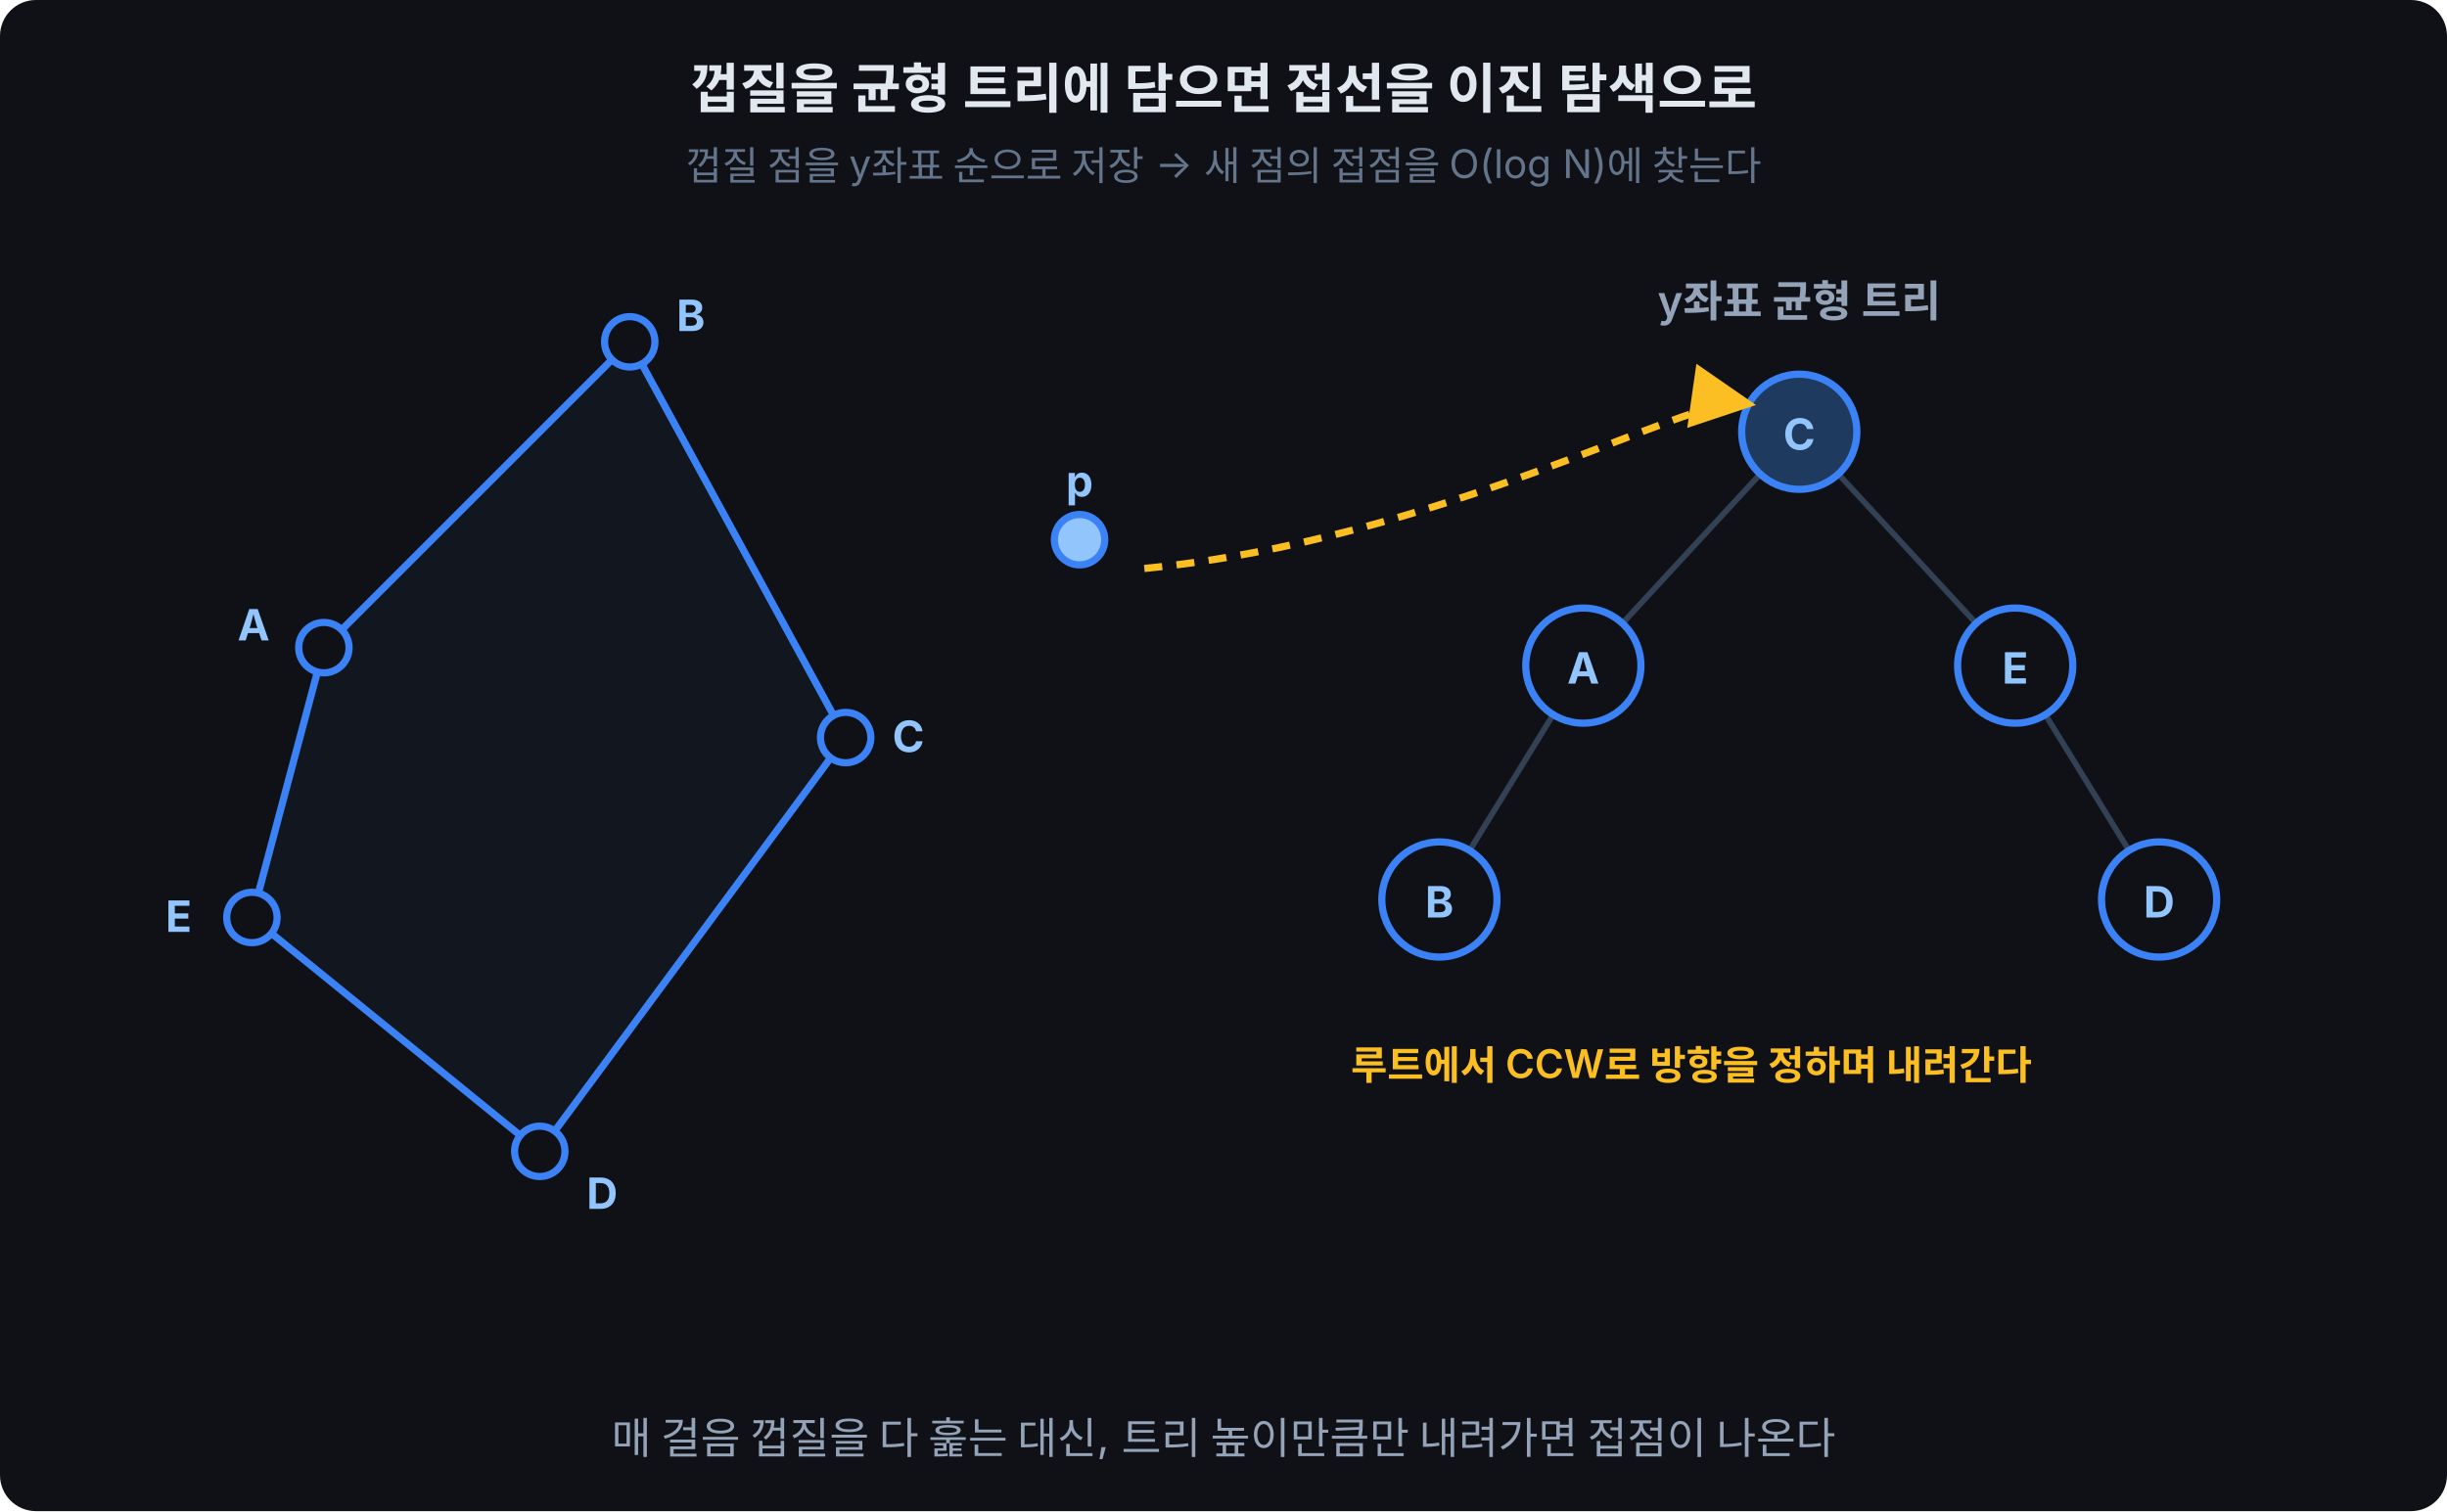
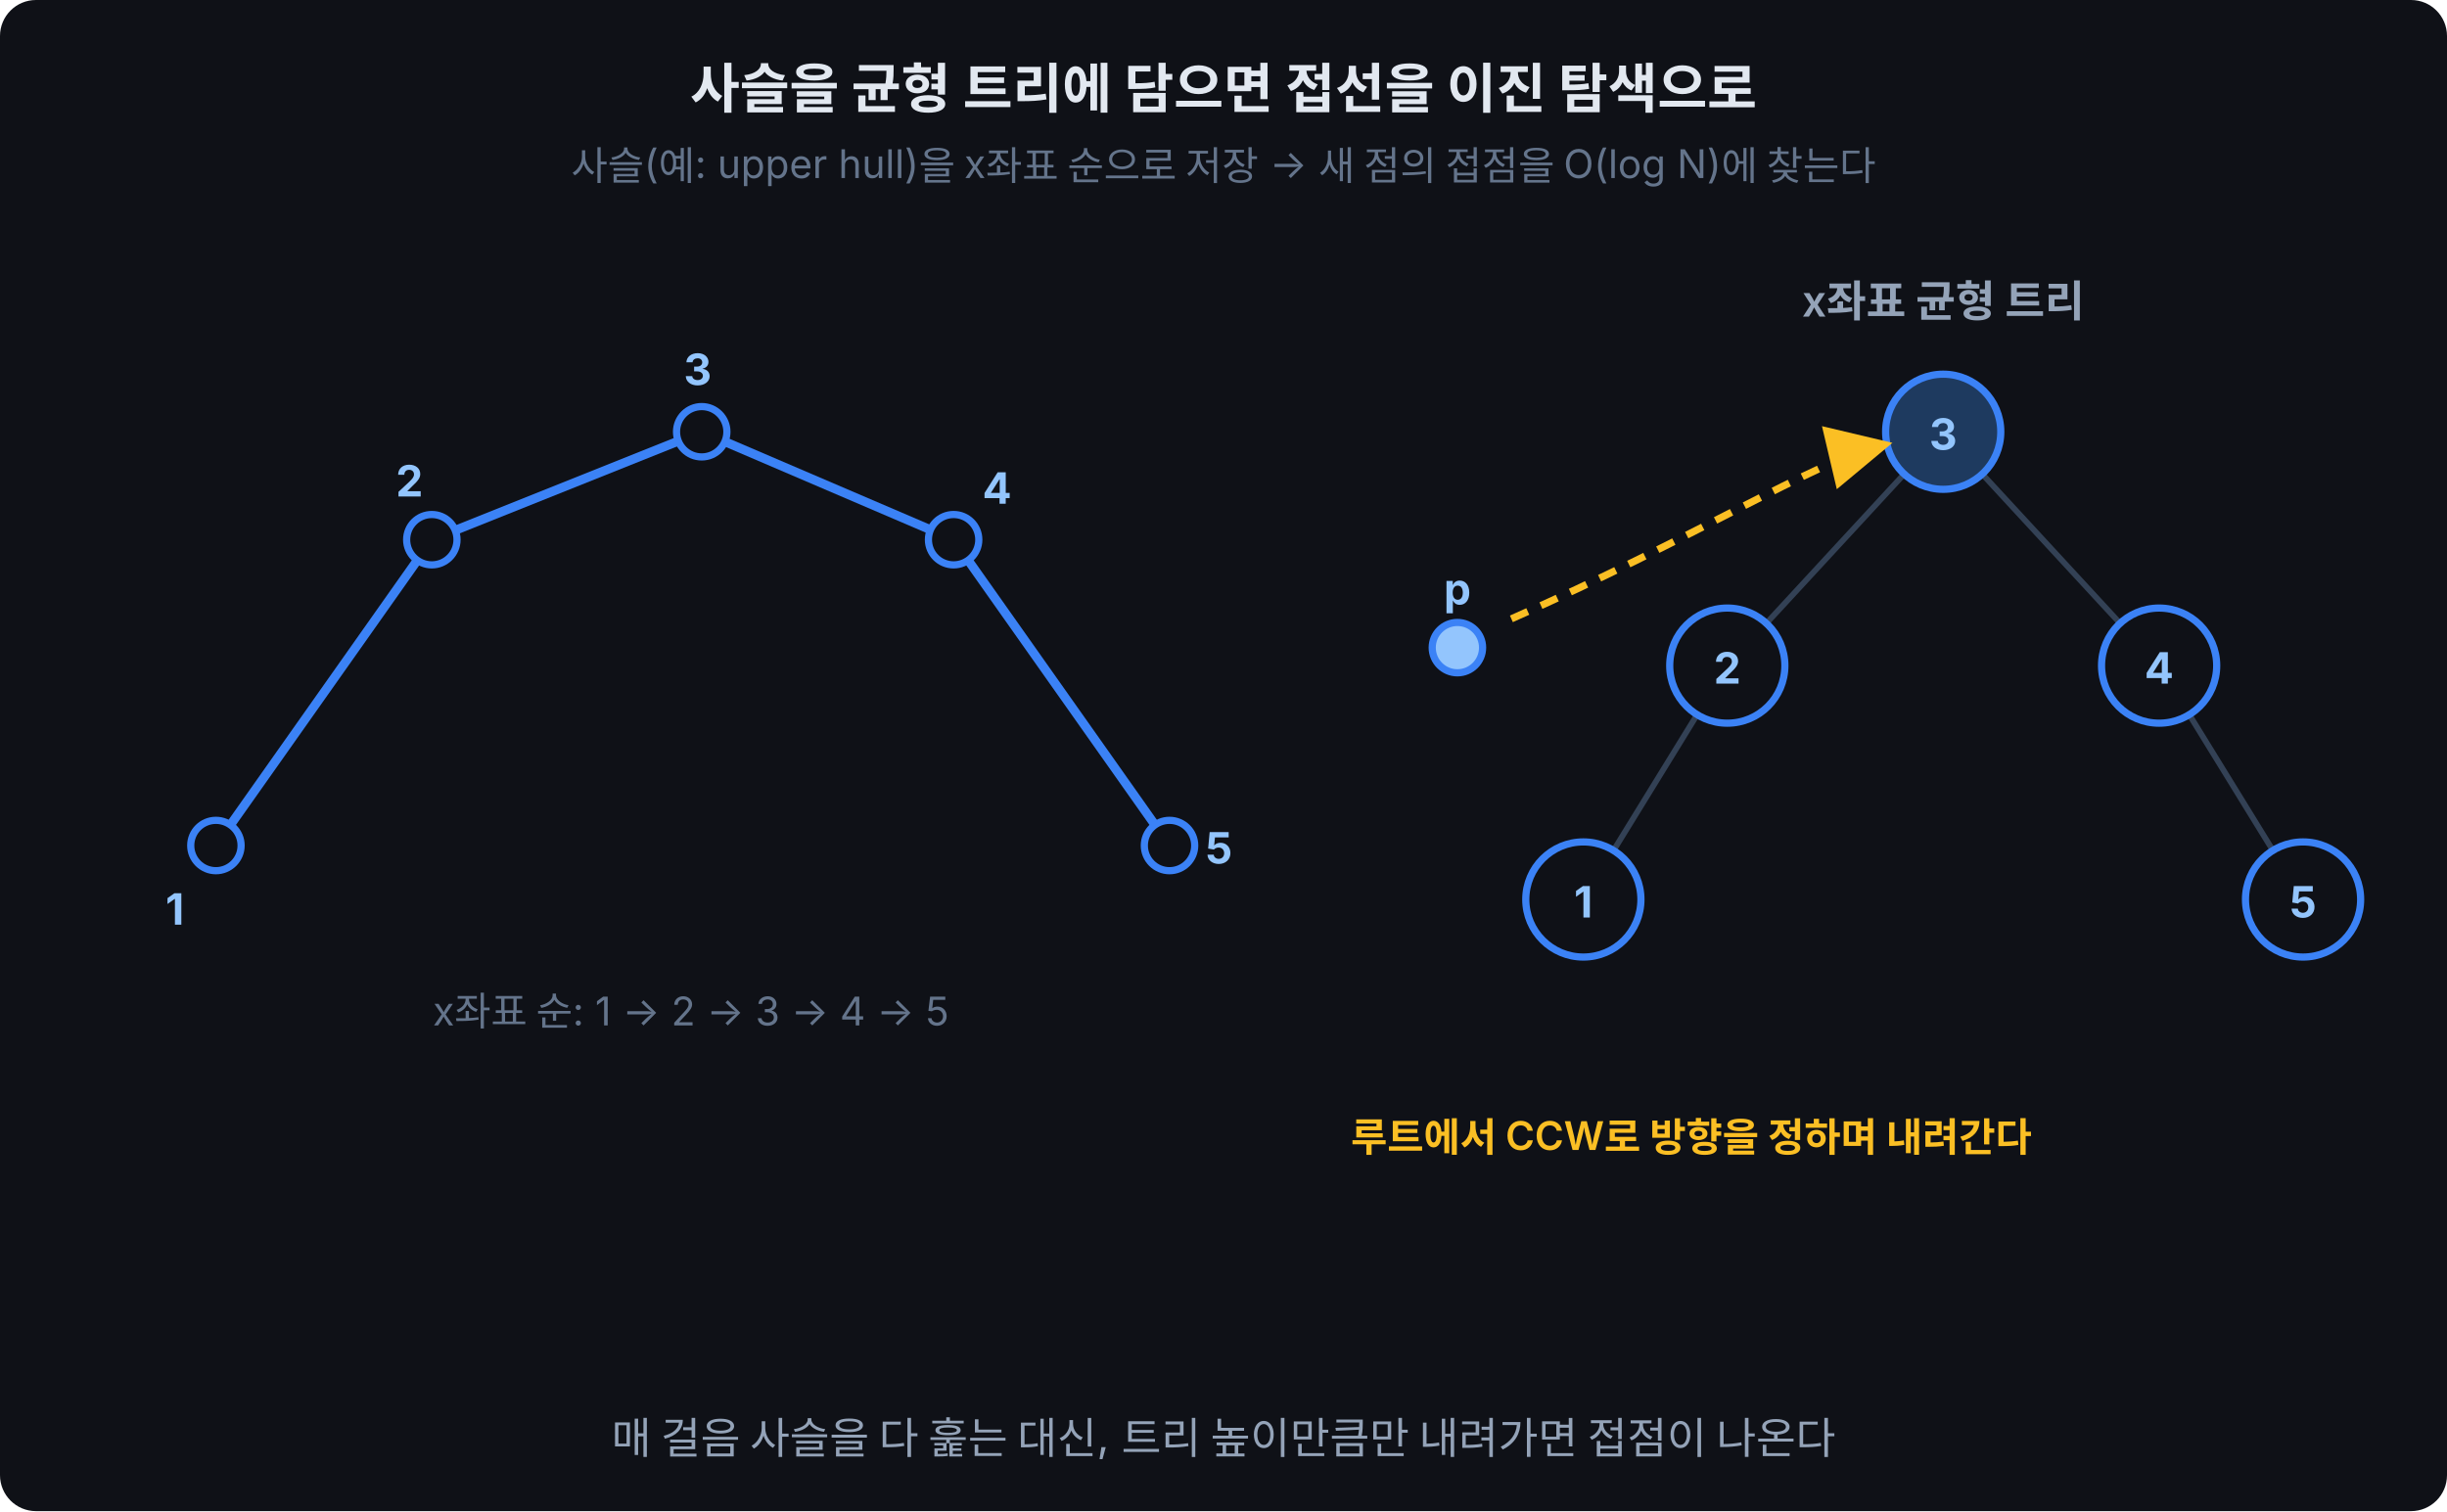
<svg xmlns="http://www.w3.org/2000/svg" viewBox="0 0 680 420" width="1020" height="630" font-family="system-ui,-apple-system,sans-serif">
  <rect width="680" height="420" rx="10" fill="#0f1117" />
  <defs>
    <marker id="bi-o" markerWidth="9" markerHeight="9" refX="7" refY="4.5" orient="auto">
      <path d="M0,0 L9,4.5 L0,9 Z" fill="#fbbf24" />
    </marker>
  </defs>
-   <text x="340" y="30" text-anchor="middle" fill="#e2e8f0" font-size="15" font-weight="600">껍질을 균형 트리에 담으면 접선을 이진 탐색으로</text>
-   <text x="340" y="50" text-anchor="middle" fill="#64748b" font-size="11">껍질 점을 y좌표 순으로 저장 → 새 점의 접점을 O(log N)에 찾는다</text>
-   <polygon points="90,180 175,95 235,205 150,320 70,255" fill="#1e293b40" stroke="#3b82f6" stroke-width="2" />
+   <text x="340" y="30" text-anchor="middle" fill="#e2e8f0" font-size="15" font-weight="600">사슬을 균형 트리에 담으면 접선을 이진 탐색으로</text>
+   <text x="340" y="50" text-anchor="middle" fill="#64748b" font-size="11">사슬(예: upper hull)을 x좌표 순으로 저장 → 새 점의 접점을 O(log N)에 찾는다</text>
+   <polyline points="60,235 120,150 195,120 265,150 325,235" fill="none" stroke="#3b82f6" stroke-width="2.5" />
  <g font-size="12" font-weight="700">
-     <circle cx="175" cy="95" r="7" fill="#0f1117" stroke="#3b82f6" stroke-width="2" />
-     <text x="188" y="92" fill="#93c5fd">B</text>
-     <circle cx="90" cy="180" r="7" fill="#0f1117" stroke="#3b82f6" stroke-width="2" />
-     <text x="66" y="178" fill="#93c5fd">A</text>
-     <circle cx="235" cy="205" r="7" fill="#0f1117" stroke="#3b82f6" stroke-width="2" />
-     <text x="248" y="209" fill="#93c5fd">C</text>
-     <circle cx="70" cy="255" r="7" fill="#0f1117" stroke="#3b82f6" stroke-width="2" />
-     <text x="46" y="259" fill="#93c5fd">E</text>
-     <circle cx="150" cy="320" r="7" fill="#0f1117" stroke="#3b82f6" stroke-width="2" />
-     <text x="163" y="336" fill="#93c5fd">D</text>
+     <circle cx="60" cy="235" r="7" fill="#0f1117" stroke="#3b82f6" stroke-width="2" />
+     <text x="46" y="257" fill="#93c5fd">1</text>
+     <circle cx="120" cy="150" r="7" fill="#0f1117" stroke="#3b82f6" stroke-width="2" />
+     <text x="110" y="138" fill="#93c5fd">2</text>
+     <circle cx="195" cy="120" r="7" fill="#0f1117" stroke="#3b82f6" stroke-width="2" />
+     <text x="190" y="107" fill="#93c5fd">3</text>
+     <circle cx="265" cy="150" r="7" fill="#0f1117" stroke="#3b82f6" stroke-width="2" />
+     <text x="273" y="140" fill="#93c5fd">4</text>
+     <circle cx="325" cy="235" r="7" fill="#0f1117" stroke="#3b82f6" stroke-width="2" />
+     <text x="335" y="240" fill="#93c5fd">5</text>
  </g>
-   <circle cx="300" cy="150" r="7" fill="#93c5fd" stroke="#3b82f6" stroke-width="2" />
-   <text x="300" y="138" text-anchor="middle" fill="#93c5fd" font-size="12" font-weight="700">p</text>
-   <text x="500" y="88" text-anchor="middle" fill="#94a3b8" font-size="12" font-weight="600">y좌표 균형 트리</text>
+   <text x="192" y="285" text-anchor="middle" fill="#64748b" font-size="11">x좌표 순: 1 → 2 → 3 → 4 → 5</text>
+   <circle cx="405" cy="180" r="7" fill="#93c5fd" stroke="#3b82f6" stroke-width="2" />
+   <text x="405" y="168" text-anchor="middle" fill="#93c5fd" font-size="12" font-weight="700">p</text>
+   <text x="540" y="88" text-anchor="middle" fill="#94a3b8" font-size="12" font-weight="600">x좌표 균형 트리</text>
  <g stroke="#334155" stroke-width="1.6">
-     <line x1="500" y1="120" x2="440" y2="185" />
-     <line x1="500" y1="120" x2="560" y2="185" />
-     <line x1="440" y1="185" x2="400" y2="250" />
-     <line x1="560" y1="185" x2="600" y2="250" />
+     <line x1="540" y1="120" x2="480" y2="185" />
+     <line x1="540" y1="120" x2="600" y2="185" />
+     <line x1="480" y1="185" x2="440" y2="250" />
+     <line x1="600" y1="185" x2="640" y2="250" />
  </g>
  <g font-size="12" font-weight="700">
-     <circle cx="500" cy="120" r="16" fill="#1e3a5f" stroke="#3b82f6" stroke-width="2" />
-     <text x="500" y="125" text-anchor="middle" fill="#93c5fd">C</text>
-     <circle cx="440" cy="185" r="16" fill="#0f1117" stroke="#3b82f6" stroke-width="2" />
-     <text x="440" y="190" text-anchor="middle" fill="#93c5fd">A</text>
-     <circle cx="560" cy="185" r="16" fill="#0f1117" stroke="#3b82f6" stroke-width="2" />
-     <text x="560" y="190" text-anchor="middle" fill="#93c5fd">E</text>
-     <circle cx="400" cy="250" r="16" fill="#0f1117" stroke="#3b82f6" stroke-width="2" />
-     <text x="400" y="255" text-anchor="middle" fill="#93c5fd">B</text>
-     <circle cx="600" cy="250" r="16" fill="#0f1117" stroke="#3b82f6" stroke-width="2" />
-     <text x="600" y="255" text-anchor="middle" fill="#93c5fd">D</text>
+     <circle cx="540" cy="120" r="16" fill="#1e3a5f" stroke="#3b82f6" stroke-width="2" />
+     <text x="540" y="125" text-anchor="middle" fill="#93c5fd">3</text>
+     <circle cx="480" cy="185" r="16" fill="#0f1117" stroke="#3b82f6" stroke-width="2" />
+     <text x="480" y="190" text-anchor="middle" fill="#93c5fd">2</text>
+     <circle cx="600" cy="185" r="16" fill="#0f1117" stroke="#3b82f6" stroke-width="2" />
+     <text x="600" y="190" text-anchor="middle" fill="#93c5fd">4</text>
+     <circle cx="440" cy="250" r="16" fill="#0f1117" stroke="#3b82f6" stroke-width="2" />
+     <text x="440" y="255" text-anchor="middle" fill="#93c5fd">1</text>
+     <circle cx="640" cy="250" r="16" fill="#0f1117" stroke="#3b82f6" stroke-width="2" />
+     <text x="640" y="255" text-anchor="middle" fill="#93c5fd">5</text>
  </g>
-   <path d="M 318 158 C 400 150 470 110 484 112" fill="none" stroke="#fbbf24" stroke-width="2" stroke-dasharray="5 4" marker-end="url(#bi-o)" />
-   <text x="470" y="300" text-anchor="middle" fill="#fbbf24" font-size="11" font-weight="600">루트에서 CCW로 방향을 정하며 내려간다</text>
-   <text x="340" y="404" text-anchor="middle" fill="#94a3b8" font-size="12">매 걸음 껍질을 다 훑는 대신, 트리 높이만큼만 내려가면 접점이 나온다</text>
+   <path d="M 420 172 C 470 150 505 128 522 124" fill="none" stroke="#fbbf24" stroke-width="2" stroke-dasharray="5 4" marker-end="url(#bi-o)" />
+   <text x="470" y="320" text-anchor="middle" fill="#fbbf24" font-size="11" font-weight="600">루트에서 CCW로 방향을 정하며 내려간다</text>
+   <text x="340" y="404" text-anchor="middle" fill="#94a3b8" font-size="12">매 걸음 사슬을 다 훑는 대신, 트리 높이만큼만 내려가면 접점이 나온다</text>
</svg>
